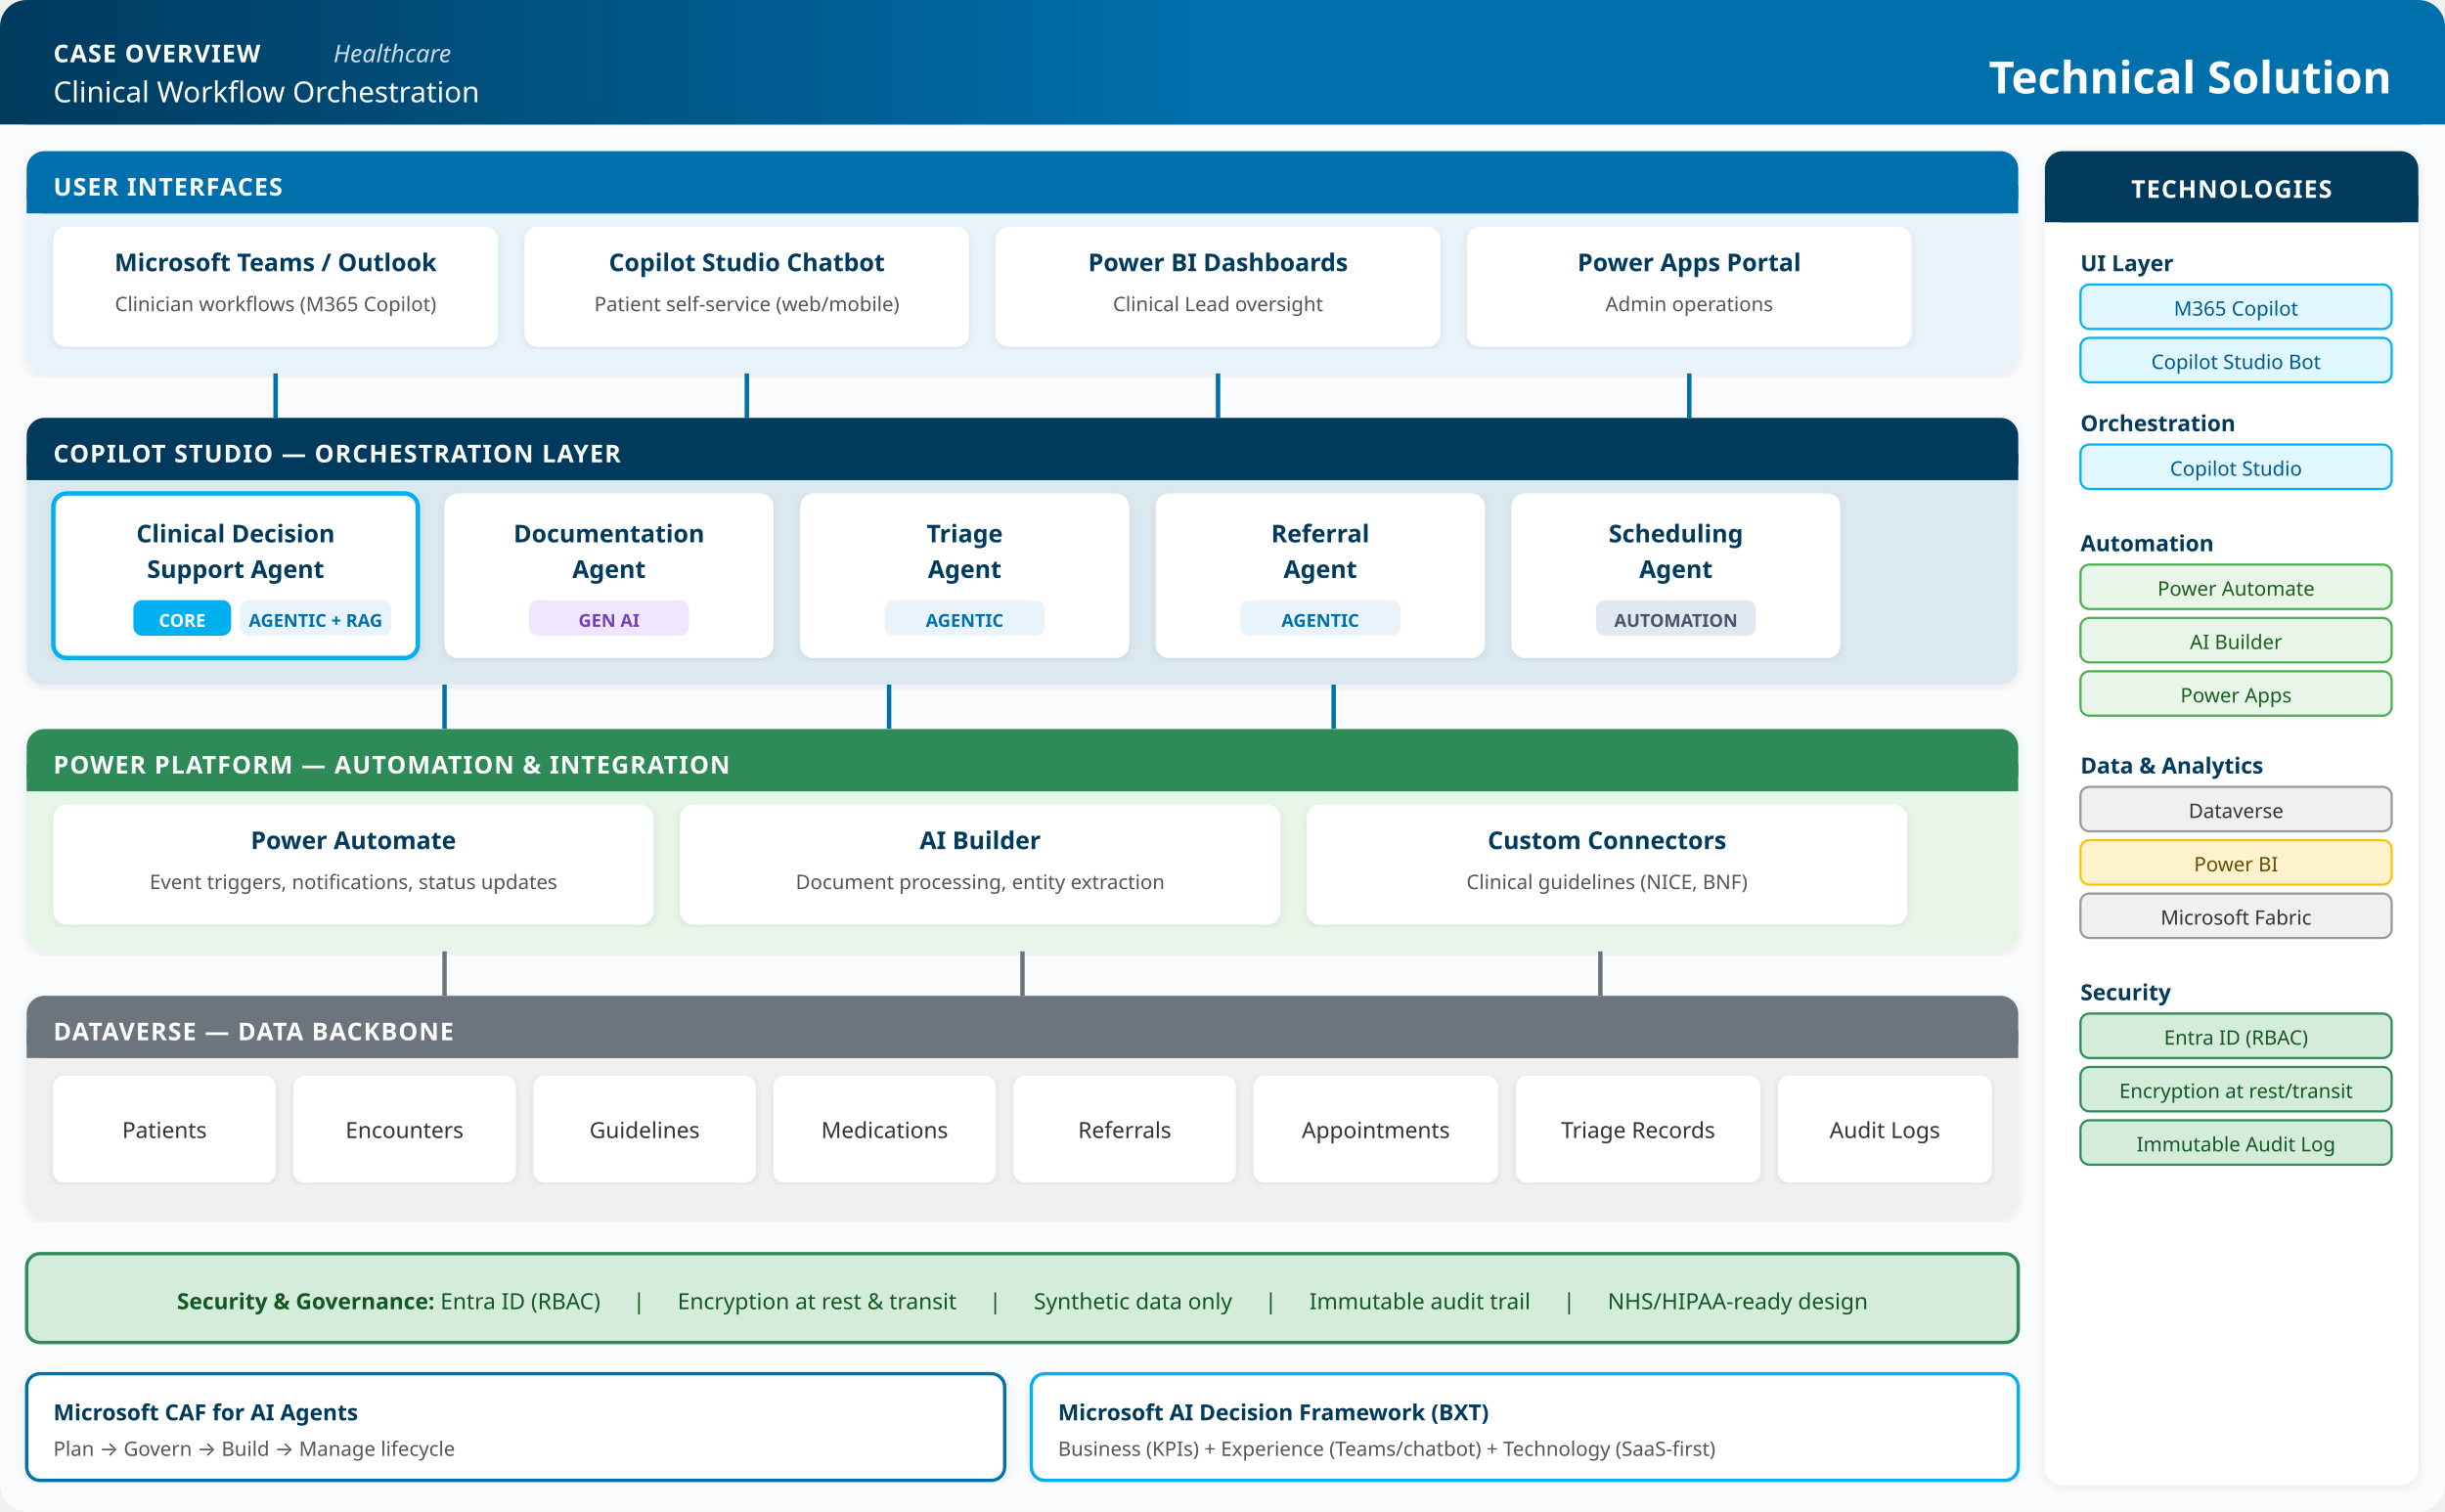
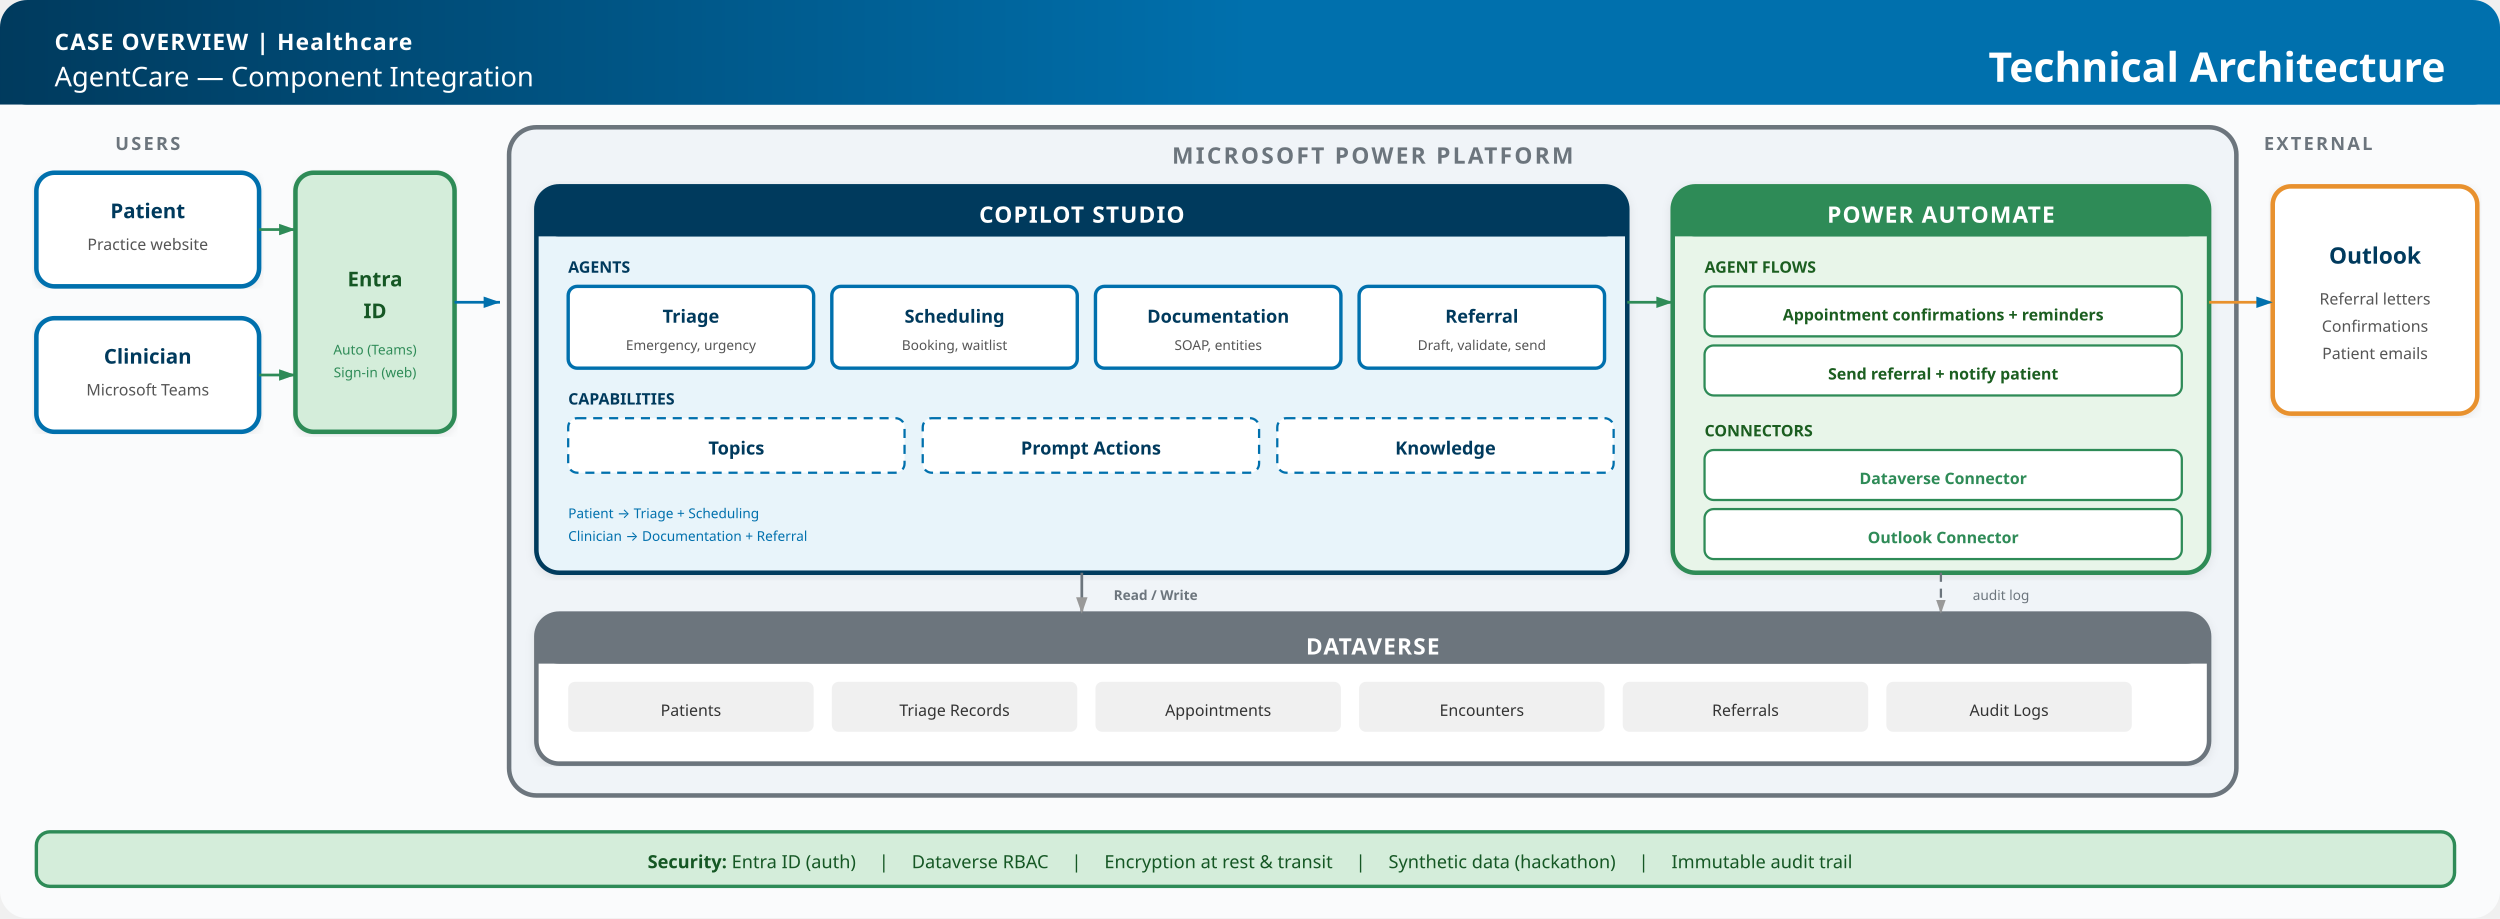
- <svg xmlns="http://www.w3.org/2000/svg" viewBox="0 0 1100 680" font-family="'Segoe UI', -apple-system, sans-serif">
+ <svg xmlns="http://www.w3.org/2000/svg" viewBox="0 0 1100 404" font-family="'Segoe UI', -apple-system, sans-serif">
  <defs>
    <filter id="shadow" x="-2%" y="-2%" width="104%" height="104%">
      <feDropShadow dx="0" dy="1" stdDeviation="2" flood-opacity="0.08" />
    </filter>
+     <marker id="arr" viewBox="0 0 10 7" refX="10" refY="3.5" markerWidth="6" markerHeight="5" orient="auto">
+       <polygon points="0 0, 10 3.5, 0 7" fill="#0070AD" />
+     </marker>
+     <marker id="arrGrey" viewBox="0 0 10 7" refX="10" refY="3.5" markerWidth="6" markerHeight="5" orient="auto">
+       <polygon points="0 0, 10 3.5, 0 7" fill="#999" />
+     </marker>
+     <marker id="arrGreen" viewBox="0 0 10 7" refX="10" refY="3.5" markerWidth="6" markerHeight="5" orient="auto">
+       <polygon points="0 0, 10 3.5, 0 7" fill="#2E8B57" />
+     </marker>
    <linearGradient id="headerGrad" x1="0" y1="0" x2="1" y2="0">
      <stop offset="0%" stop-color="#003A5D" />
      <stop offset="50%" stop-color="#0070AD" />
      <stop offset="100%" stop-color="#0070AD" />
    </linearGradient>
  </defs>
-   <rect width="1100" height="680" rx="12" fill="#FAFBFC" />
-   <rect width="1100" height="56" rx="12" fill="url(#headerGrad)" />
-   <rect y="44" width="1100" height="12" fill="url(#headerGrad)" />
-   <text x="24" y="28" fill="white" font-size="11" font-weight="600" letter-spacing="0.5">CASE OVERVIEW</text>
-   <text x="150" y="28" fill="white" font-size="11" opacity="0.8" font-style="italic">Healthcare</text>
-   <text x="1076" y="42" text-anchor="end" fill="white" font-size="20" font-weight="700">Technical Solution</text>
-   <text x="24" y="46" fill="white" font-size="13" font-weight="400">Clinical Workflow Orchestration</text>
-   <rect x="920" y="68" width="168" height="600" rx="8" fill="white" filter="url(#shadow)" />
-   <rect x="920" y="68" width="168" height="32" rx="8" fill="#003A5D" />
-   <rect x="920" y="88" width="168" height="12" fill="#003A5D" />
-   <text x="1004" y="89" text-anchor="middle" fill="white" font-size="11" font-weight="700" letter-spacing="0.5">TECHNOLOGIES</text>
-   <text x="936" y="122" font-size="10" font-weight="600" fill="#003A5D">UI Layer</text>
-   <rect x="936" y="128" width="140" height="20" rx="4" fill="#e0f7ff" stroke="#00B0F0" stroke-width="1" />
-   <text x="1006" y="142" text-anchor="middle" font-size="9" font-weight="500" fill="#005a8c">M365 Copilot</text>
-   <rect x="936" y="152" width="140" height="20" rx="4" fill="#e0f7ff" stroke="#00B0F0" stroke-width="1" />
-   <text x="1006" y="166" text-anchor="middle" font-size="9" font-weight="500" fill="#005a8c">Copilot Studio Bot</text>
-   <text x="936" y="194" font-size="10" font-weight="600" fill="#003A5D">Orchestration</text>
-   <rect x="936" y="200" width="140" height="20" rx="4" fill="#e0f7ff" stroke="#00B0F0" stroke-width="1" />
-   <text x="1006" y="214" text-anchor="middle" font-size="9" font-weight="500" fill="#005a8c">Copilot Studio</text>
-   <text x="936" y="248" font-size="10" font-weight="600" fill="#003A5D">Automation</text>
-   <rect x="936" y="254" width="140" height="20" rx="4" fill="#e8f5e9" stroke="#4caf50" stroke-width="1" />
-   <text x="1006" y="268" text-anchor="middle" font-size="9" font-weight="500" fill="#1b5e20">Power Automate</text>
-   <rect x="936" y="278" width="140" height="20" rx="4" fill="#e8f5e9" stroke="#4caf50" stroke-width="1" />
-   <text x="1006" y="292" text-anchor="middle" font-size="9" font-weight="500" fill="#1b5e20">AI Builder</text>
-   <rect x="936" y="302" width="140" height="20" rx="4" fill="#e8f5e9" stroke="#4caf50" stroke-width="1" />
-   <text x="1006" y="316" text-anchor="middle" font-size="9" font-weight="500" fill="#1b5e20">Power Apps</text>
-   <text x="936" y="348" font-size="10" font-weight="600" fill="#003A5D">Data &amp; Analytics</text>
-   <rect x="936" y="354" width="140" height="20" rx="4" fill="#f0f0f0" stroke="#999" stroke-width="1" />
-   <text x="1006" y="368" text-anchor="middle" font-size="9" font-weight="500" fill="#333">Dataverse</text>
-   <rect x="936" y="378" width="140" height="20" rx="4" fill="#fef3cd" stroke="#ffc107" stroke-width="1" />
-   <text x="1006" y="392" text-anchor="middle" font-size="9" font-weight="500" fill="#664d03">Power BI</text>
-   <rect x="936" y="402" width="140" height="20" rx="4" fill="#f0f0f0" stroke="#999" stroke-width="1" />
-   <text x="1006" y="416" text-anchor="middle" font-size="9" font-weight="500" fill="#333">Microsoft Fabric</text>
-   <text x="936" y="450" font-size="10" font-weight="600" fill="#003A5D">Security</text>
-   <rect x="936" y="456" width="140" height="20" rx="4" fill="#d4edda" stroke="#2E8B57" stroke-width="1" />
-   <text x="1006" y="470" text-anchor="middle" font-size="9" font-weight="500" fill="#155724">Entra ID (RBAC)</text>
-   <rect x="936" y="480" width="140" height="20" rx="4" fill="#d4edda" stroke="#2E8B57" stroke-width="1" />
-   <text x="1006" y="494" text-anchor="middle" font-size="9" font-weight="500" fill="#155724">Encryption at rest/transit</text>
-   <rect x="936" y="504" width="140" height="20" rx="4" fill="#d4edda" stroke="#2E8B57" stroke-width="1" />
-   <text x="1006" y="518" text-anchor="middle" font-size="9" font-weight="500" fill="#155724">Immutable Audit Log</text>
-   <rect x="12" y="68" width="896" height="100" rx="8" fill="#e8f4fa" filter="url(#shadow)" />
-   <rect x="12" y="68" width="896" height="28" rx="8" fill="#0070AD" />
-   <rect x="12" y="84" width="896" height="12" fill="#0070AD" />
-   <text x="24" y="88" fill="white" font-size="11" font-weight="700" letter-spacing="0.5">USER INTERFACES</text>
-   <rect x="24" y="102" width="200" height="54" rx="6" fill="white" filter="url(#shadow)" />
-   <text x="124" y="122" text-anchor="middle" font-size="11" font-weight="600" fill="#003A5D">Microsoft Teams / Outlook</text>
-   <text x="124" y="140" text-anchor="middle" font-size="9" fill="#555">Clinician workflows (M365 Copilot)</text>
-   <rect x="236" y="102" width="200" height="54" rx="6" fill="white" filter="url(#shadow)" />
-   <text x="336" y="122" text-anchor="middle" font-size="11" font-weight="600" fill="#003A5D">Copilot Studio Chatbot</text>
-   <text x="336" y="140" text-anchor="middle" font-size="9" fill="#555">Patient self-service (web/mobile)</text>
-   <rect x="448" y="102" width="200" height="54" rx="6" fill="white" filter="url(#shadow)" />
-   <text x="548" y="122" text-anchor="middle" font-size="11" font-weight="600" fill="#003A5D">Power BI Dashboards</text>
-   <text x="548" y="140" text-anchor="middle" font-size="9" fill="#555">Clinical Lead oversight</text>
-   <rect x="660" y="102" width="200" height="54" rx="6" fill="white" filter="url(#shadow)" />
-   <text x="760" y="122" text-anchor="middle" font-size="11" font-weight="600" fill="#003A5D">Power Apps Portal</text>
-   <text x="760" y="140" text-anchor="middle" font-size="9" fill="#555">Admin operations</text>
-   <line x1="124" y1="168" x2="124" y2="188" stroke="#0070AD" stroke-width="2" />
-   <line x1="336" y1="168" x2="336" y2="188" stroke="#0070AD" stroke-width="2" />
-   <line x1="548" y1="168" x2="548" y2="188" stroke="#0070AD" stroke-width="2" />
-   <line x1="760" y1="168" x2="760" y2="188" stroke="#0070AD" stroke-width="2" />
-   <rect x="12" y="188" width="896" height="120" rx="8" fill="#dce8f0" filter="url(#shadow)" />
-   <rect x="12" y="188" width="896" height="28" rx="8" fill="#003A5D" />
-   <rect x="12" y="204" width="896" height="12" fill="#003A5D" />
-   <text x="24" y="208" fill="white" font-size="11" font-weight="700" letter-spacing="0.5">COPILOT STUDIO — ORCHESTRATION LAYER</text>
-   <rect x="24" y="222" width="164" height="74" rx="6" fill="white" filter="url(#shadow)" stroke="#00B0F0" stroke-width="2" />
-   <text x="106" y="244" text-anchor="middle" font-size="11" font-weight="700" fill="#003A5D">Clinical Decision</text>
-   <text x="106" y="260" text-anchor="middle" font-size="11" font-weight="700" fill="#003A5D">Support Agent</text>
-   <rect x="60" y="270" width="44" height="16" rx="4" fill="#00B0F0" />
-   <text x="82" y="282" text-anchor="middle" font-size="8" font-weight="700" fill="white">CORE</text>
-   <rect x="108" y="270" width="68" height="16" rx="4" fill="#e8f4fa" />
-   <text x="142" y="282" text-anchor="middle" font-size="8" font-weight="600" fill="#0070AD">AGENTIC + RAG</text>
-   <rect x="200" y="222" width="148" height="74" rx="6" fill="white" filter="url(#shadow)" />
-   <text x="274" y="244" text-anchor="middle" font-size="11" font-weight="600" fill="#003A5D">Documentation</text>
-   <text x="274" y="260" text-anchor="middle" font-size="11" font-weight="600" fill="#003A5D">Agent</text>
-   <rect x="238" y="270" width="72" height="16" rx="4" fill="#f0e6ff" />
-   <text x="274" y="282" text-anchor="middle" font-size="8" font-weight="600" fill="#6f42c1">GEN AI</text>
-   <rect x="360" y="222" width="148" height="74" rx="6" fill="white" filter="url(#shadow)" />
-   <text x="434" y="244" text-anchor="middle" font-size="11" font-weight="600" fill="#003A5D">Triage</text>
-   <text x="434" y="260" text-anchor="middle" font-size="11" font-weight="600" fill="#003A5D">Agent</text>
-   <rect x="398" y="270" width="72" height="16" rx="4" fill="#e8f4fa" />
-   <text x="434" y="282" text-anchor="middle" font-size="8" font-weight="600" fill="#0070AD">AGENTIC</text>
-   <rect x="520" y="222" width="148" height="74" rx="6" fill="white" filter="url(#shadow)" />
-   <text x="594" y="244" text-anchor="middle" font-size="11" font-weight="600" fill="#003A5D">Referral</text>
-   <text x="594" y="260" text-anchor="middle" font-size="11" font-weight="600" fill="#003A5D">Agent</text>
-   <rect x="558" y="270" width="72" height="16" rx="4" fill="#e8f4fa" />
-   <text x="594" y="282" text-anchor="middle" font-size="8" font-weight="600" fill="#0070AD">AGENTIC</text>
-   <rect x="680" y="222" width="148" height="74" rx="6" fill="white" filter="url(#shadow)" />
-   <text x="754" y="244" text-anchor="middle" font-size="11" font-weight="600" fill="#003A5D">Scheduling</text>
-   <text x="754" y="260" text-anchor="middle" font-size="11" font-weight="600" fill="#003A5D">Agent</text>
-   <rect x="718" y="270" width="72" height="16" rx="4" fill="#e2e8f0" />
-   <text x="754" y="282" text-anchor="middle" font-size="8" font-weight="600" fill="#475569">AUTOMATION</text>
-   <line x1="200" y1="308" x2="200" y2="328" stroke="#0070AD" stroke-width="2" />
-   <line x1="400" y1="308" x2="400" y2="328" stroke="#0070AD" stroke-width="2" />
-   <line x1="600" y1="308" x2="600" y2="328" stroke="#0070AD" stroke-width="2" />
-   <rect x="12" y="328" width="896" height="100" rx="8" fill="#e8f5e9" filter="url(#shadow)" />
-   <rect x="12" y="328" width="896" height="28" rx="8" fill="#2E8B57" />
-   <rect x="12" y="344" width="896" height="12" fill="#2E8B57" />
-   <text x="24" y="348" fill="white" font-size="11" font-weight="700" letter-spacing="0.5">POWER PLATFORM — AUTOMATION &amp; INTEGRATION</text>
-   <rect x="24" y="362" width="270" height="54" rx="6" fill="white" filter="url(#shadow)" />
-   <text x="159" y="382" text-anchor="middle" font-size="11" font-weight="600" fill="#003A5D">Power Automate</text>
-   <text x="159" y="400" text-anchor="middle" font-size="9" fill="#555">Event triggers, notifications, status updates</text>
-   <rect x="306" y="362" width="270" height="54" rx="6" fill="white" filter="url(#shadow)" />
-   <text x="441" y="382" text-anchor="middle" font-size="11" font-weight="600" fill="#003A5D">AI Builder</text>
-   <text x="441" y="400" text-anchor="middle" font-size="9" fill="#555">Document processing, entity extraction</text>
-   <rect x="588" y="362" width="270" height="54" rx="6" fill="white" filter="url(#shadow)" />
-   <text x="723" y="382" text-anchor="middle" font-size="11" font-weight="600" fill="#003A5D">Custom Connectors</text>
-   <text x="723" y="400" text-anchor="middle" font-size="9" fill="#555">Clinical guidelines (NICE, BNF)</text>
-   <line x1="200" y1="428" x2="200" y2="448" stroke="#6C757D" stroke-width="2" />
-   <line x1="460" y1="428" x2="460" y2="448" stroke="#6C757D" stroke-width="2" />
-   <line x1="720" y1="428" x2="720" y2="448" stroke="#6C757D" stroke-width="2" />
-   <rect x="12" y="448" width="896" height="100" rx="8" fill="#f0f0f0" filter="url(#shadow)" />
-   <rect x="12" y="448" width="896" height="28" rx="8" fill="#6C757D" />
-   <rect x="12" y="464" width="896" height="12" fill="#6C757D" />
-   <text x="24" y="468" fill="white" font-size="11" font-weight="700" letter-spacing="0.5">DATAVERSE — DATA BACKBONE</text>
-   <rect x="24" y="484" width="100" height="48" rx="5" fill="white" filter="url(#shadow)" />
-   <text x="74" y="512" text-anchor="middle" font-size="10" font-weight="500" fill="#333">Patients</text>
-   <rect x="132" y="484" width="100" height="48" rx="5" fill="white" filter="url(#shadow)" />
-   <text x="182" y="512" text-anchor="middle" font-size="10" font-weight="500" fill="#333">Encounters</text>
-   <rect x="240" y="484" width="100" height="48" rx="5" fill="white" filter="url(#shadow)" />
-   <text x="290" y="512" text-anchor="middle" font-size="10" font-weight="500" fill="#333">Guidelines</text>
-   <rect x="348" y="484" width="100" height="48" rx="5" fill="white" filter="url(#shadow)" />
-   <text x="398" y="512" text-anchor="middle" font-size="10" font-weight="500" fill="#333">Medications</text>
-   <rect x="456" y="484" width="100" height="48" rx="5" fill="white" filter="url(#shadow)" />
-   <text x="506" y="512" text-anchor="middle" font-size="10" font-weight="500" fill="#333">Referrals</text>
-   <rect x="564" y="484" width="110" height="48" rx="5" fill="white" filter="url(#shadow)" />
-   <text x="619" y="512" text-anchor="middle" font-size="10" font-weight="500" fill="#333">Appointments</text>
-   <rect x="682" y="484" width="110" height="48" rx="5" fill="white" filter="url(#shadow)" />
-   <text x="737" y="512" text-anchor="middle" font-size="10" font-weight="500" fill="#333">Triage Records</text>
-   <rect x="800" y="484" width="96" height="48" rx="5" fill="white" filter="url(#shadow)" />
-   <text x="848" y="512" text-anchor="middle" font-size="10" font-weight="500" fill="#333">Audit Logs</text>
-   <rect x="12" y="564" width="896" height="40" rx="6" fill="#d4edda" stroke="#2E8B57" stroke-width="1.5" />
-   <text x="460" y="589" text-anchor="middle" font-size="10" fill="#155724">
-     <tspan font-weight="700">Security &amp; Governance: </tspan>
-     <tspan>Entra ID (RBAC)</tspan>
-     <tspan dx="12">|</tspan>
-     <tspan dx="12">Encryption at rest &amp; transit</tspan>
-     <tspan dx="12">|</tspan>
-     <tspan dx="12">Synthetic data only</tspan>
-     <tspan dx="12">|</tspan>
-     <tspan dx="12">Immutable audit trail</tspan>
-     <tspan dx="12">|</tspan>
-     <tspan dx="12">NHS/HIPAA-ready design</tspan>
+   <rect width="1100" height="404" rx="12" fill="#FAFBFC" />
+   <rect width="1100" height="46" rx="12" fill="url(#headerGrad)" />
+   <rect y="34" width="1100" height="12" fill="url(#headerGrad)" />
+   <text x="24" y="22" fill="white" font-size="10" font-weight="600" letter-spacing="0.5">CASE OVERVIEW | Healthcare</text>
+   <text x="1076" y="36" text-anchor="end" fill="white" font-size="18" font-weight="700">Technical Architecture</text>
+   <text x="24" y="38" fill="white" font-size="12" font-weight="400">AgentCare — Component Integration</text>
+   <text x="65" y="66" text-anchor="middle" font-size="8" font-weight="700" fill="#6C757D" letter-spacing="1">USERS</text>
+   <rect x="16" y="76" width="98" height="50" rx="8" fill="white" stroke="#0070AD" stroke-width="2" filter="url(#shadow)" />
+   <text x="65" y="96" text-anchor="middle" font-size="9" font-weight="700" fill="#003A5D">Patient</text>
+   <text x="65" y="110" text-anchor="middle" font-size="7" fill="#555">Practice website</text>
+   <rect x="16" y="140" width="98" height="50" rx="8" fill="white" stroke="#0070AD" stroke-width="2" filter="url(#shadow)" />
+   <text x="65" y="160" text-anchor="middle" font-size="9" font-weight="700" fill="#003A5D">Clinician</text>
+   <text x="65" y="174" text-anchor="middle" font-size="7" fill="#555">Microsoft Teams</text>
+   <rect x="130" y="76" width="70" height="114" rx="8" fill="#d4edda" stroke="#2E8B57" stroke-width="2" filter="url(#shadow)" />
+   <text x="165" y="126" text-anchor="middle" font-size="9" font-weight="700" fill="#155724">Entra</text>
+   <text x="165" y="140" text-anchor="middle" font-size="9" font-weight="700" fill="#155724">ID</text>
+   <text x="165" y="156" text-anchor="middle" font-size="6" fill="#2E8B57">Auto (Teams)</text>
+   <text x="165" y="166" text-anchor="middle" font-size="6" fill="#2E8B57">Sign-in (web)</text>
+   <line x1="114" y1="101" x2="130" y2="101" stroke="#2E8B57" stroke-width="1.2" marker-end="url(#arrGreen)" />
+   <line x1="114" y1="165" x2="130" y2="165" stroke="#2E8B57" stroke-width="1.2" marker-end="url(#arrGreen)" />
+   <line x1="200" y1="133" x2="220" y2="133" stroke="#0070AD" stroke-width="1.2" marker-end="url(#arr)" />
+   <rect x="224" y="56" width="760" height="294" rx="12" fill="#f0f4f8" stroke="#6C757D" stroke-width="2" />
+   <text x="604" y="72" text-anchor="middle" font-size="10" font-weight="700" fill="#6C757D" letter-spacing="1">MICROSOFT POWER PLATFORM</text>
+   <rect x="236" y="82" width="480" height="170" rx="10" fill="#E8F4FA" stroke="#003A5D" stroke-width="2" filter="url(#shadow)" />
+   <rect x="236" y="82" width="480" height="22" rx="10" fill="#003A5D" />
+   <rect x="236" y="92" width="480" height="12" fill="#003A5D" />
+   <text x="476" y="98" text-anchor="middle" fill="white" font-size="10" font-weight="700" letter-spacing="0.5">COPILOT STUDIO</text>
+   <text x="250" y="120" font-size="7" font-weight="700" fill="#003A5D">AGENTS</text>
+   <rect x="250" y="126" width="108" height="36" rx="4" fill="white" stroke="#0070AD" stroke-width="1.5" />
+   <text x="304" y="142" text-anchor="middle" font-size="8" font-weight="700" fill="#003A5D">Triage</text>
+   <text x="304" y="154" text-anchor="middle" font-size="6" fill="#555">Emergency, urgency</text>
+   <rect x="366" y="126" width="108" height="36" rx="4" fill="white" stroke="#0070AD" stroke-width="1.5" />
+   <text x="420" y="142" text-anchor="middle" font-size="8" font-weight="700" fill="#003A5D">Scheduling</text>
+   <text x="420" y="154" text-anchor="middle" font-size="6" fill="#555">Booking, waitlist</text>
+   <rect x="482" y="126" width="108" height="36" rx="4" fill="white" stroke="#0070AD" stroke-width="1.5" />
+   <text x="536" y="142" text-anchor="middle" font-size="8" font-weight="700" fill="#003A5D">Documentation</text>
+   <text x="536" y="154" text-anchor="middle" font-size="6" fill="#555">SOAP, entities</text>
+   <rect x="598" y="126" width="108" height="36" rx="4" fill="white" stroke="#0070AD" stroke-width="1.5" />
+   <text x="652" y="142" text-anchor="middle" font-size="8" font-weight="700" fill="#003A5D">Referral</text>
+   <text x="652" y="154" text-anchor="middle" font-size="6" fill="#555">Draft, validate, send</text>
+   <text x="250" y="178" font-size="7" font-weight="700" fill="#003A5D">CAPABILITIES</text>
+   <rect x="250" y="184" width="148" height="24" rx="4" fill="white" stroke="#0070AD" stroke-width="1" stroke-dasharray="4,3" />
+   <text x="324" y="200" text-anchor="middle" font-size="8" font-weight="600" fill="#003A5D">Topics</text>
+   <rect x="406" y="184" width="148" height="24" rx="4" fill="white" stroke="#0070AD" stroke-width="1" stroke-dasharray="4,3" />
+   <text x="480" y="200" text-anchor="middle" font-size="8" font-weight="600" fill="#003A5D">Prompt Actions</text>
+   <rect x="562" y="184" width="148" height="24" rx="4" fill="white" stroke="#0070AD" stroke-width="1" stroke-dasharray="4,3" />
+   <text x="636" y="200" text-anchor="middle" font-size="8" font-weight="600" fill="#003A5D">Knowledge</text>
+   <text x="250" y="228" font-size="6" fill="#0070AD">Patient → Triage + Scheduling</text>
+   <text x="250" y="238" font-size="6" fill="#0070AD">Clinician → Documentation + Referral</text>
+   <rect x="736" y="82" width="236" height="170" rx="10" fill="#e8f5e9" stroke="#2E8B57" stroke-width="2" filter="url(#shadow)" />
+   <rect x="736" y="82" width="236" height="22" rx="10" fill="#2E8B57" />
+   <rect x="736" y="92" width="236" height="12" fill="#2E8B57" />
+   <text x="854" y="98" text-anchor="middle" fill="white" font-size="10" font-weight="700" letter-spacing="0.5">POWER AUTOMATE</text>
+   <text x="750" y="120" font-size="7" font-weight="700" fill="#1b5e20">AGENT FLOWS</text>
+   <rect x="750" y="126" width="210" height="22" rx="4" fill="white" stroke="#2E8B57" stroke-width="1" />
+   <text x="855" y="141" text-anchor="middle" font-size="7" font-weight="600" fill="#1b5e20">Appointment confirmations + reminders</text>
+   <rect x="750" y="152" width="210" height="22" rx="4" fill="white" stroke="#2E8B57" stroke-width="1" />
+   <text x="855" y="167" text-anchor="middle" font-size="7" font-weight="600" fill="#1b5e20">Send referral + notify patient</text>
+   <text x="750" y="192" font-size="7" font-weight="700" fill="#1b5e20">CONNECTORS</text>
+   <rect x="750" y="198" width="210" height="22" rx="4" fill="white" stroke="#2E8B57" stroke-width="1" />
+   <text x="855" y="213" text-anchor="middle" font-size="7" font-weight="600" fill="#2E8B57">Dataverse Connector</text>
+   <rect x="750" y="224" width="210" height="22" rx="4" fill="white" stroke="#2E8B57" stroke-width="1" />
+   <text x="855" y="239" text-anchor="middle" font-size="7" font-weight="600" fill="#2E8B57">Outlook Connector</text>
+   <line x1="716" y1="133" x2="736" y2="133" stroke="#2E8B57" stroke-width="1.2" marker-end="url(#arrGreen)" />
+   <rect x="236" y="270" width="736" height="66" rx="10" fill="white" stroke="#6C757D" stroke-width="2" filter="url(#shadow)" />
+   <rect x="236" y="270" width="736" height="22" rx="10" fill="#6C757D" />
+   <rect x="236" y="280" width="736" height="12" fill="#6C757D" />
+   <text x="604" y="288" text-anchor="middle" fill="white" font-size="10" font-weight="700" letter-spacing="0.5">DATAVERSE</text>
+   <rect x="250" y="300" width="108" height="22" rx="3" fill="#f0f0f0" />
+   <text x="304" y="315" text-anchor="middle" font-size="7" font-weight="500" fill="#333">Patients</text>
+   <rect x="366" y="300" width="108" height="22" rx="3" fill="#f0f0f0" />
+   <text x="420" y="315" text-anchor="middle" font-size="7" font-weight="500" fill="#333">Triage Records</text>
+   <rect x="482" y="300" width="108" height="22" rx="3" fill="#f0f0f0" />
+   <text x="536" y="315" text-anchor="middle" font-size="7" font-weight="500" fill="#333">Appointments</text>
+   <rect x="598" y="300" width="108" height="22" rx="3" fill="#f0f0f0" />
+   <text x="652" y="315" text-anchor="middle" font-size="7" font-weight="500" fill="#333">Encounters</text>
+   <rect x="714" y="300" width="108" height="22" rx="3" fill="#f0f0f0" />
+   <text x="768" y="315" text-anchor="middle" font-size="7" font-weight="500" fill="#333">Referrals</text>
+   <rect x="830" y="300" width="108" height="22" rx="3" fill="#f0f0f0" />
+   <text x="884" y="315" text-anchor="middle" font-size="7" font-weight="500" fill="#333">Audit Logs</text>
+   <line x1="476" y1="252" x2="476" y2="270" stroke="#6C757D" stroke-width="1.2" marker-end="url(#arrGrey)" />
+   <text x="490" y="264" font-size="6" fill="#6C757D" font-weight="600">Read / Write</text>
+   <line x1="854" y1="252" x2="854" y2="270" stroke="#6C757D" stroke-width="1" stroke-dasharray="4,3" marker-end="url(#arrGrey)" />
+   <text x="868" y="264" font-size="6" fill="#6C757D">audit log</text>
+   <text x="1020" y="66" text-anchor="middle" font-size="8" font-weight="700" fill="#6C757D" letter-spacing="1">EXTERNAL</text>
+   <rect x="1000" y="82" width="90" height="100" rx="8" fill="white" stroke="#E8912D" stroke-width="2" filter="url(#shadow)" />
+   <text x="1045" y="116" text-anchor="middle" font-size="10" font-weight="700" fill="#003A5D">Outlook</text>
+   <text x="1045" y="134" text-anchor="middle" font-size="7" fill="#555">Referral letters</text>
+   <text x="1045" y="146" text-anchor="middle" font-size="7" fill="#555">Confirmations</text>
+   <text x="1045" y="158" text-anchor="middle" font-size="7" fill="#555">Patient emails</text>
+   <line x1="972" y1="133" x2="1000" y2="133" stroke="#E8912D" stroke-width="1.2" marker-end="url(#arr)" />
+   <rect x="16" y="366" width="1064" height="24" rx="6" fill="#d4edda" stroke="#2E8B57" stroke-width="1.5" />
+   <text x="550" y="382" text-anchor="middle" font-size="8" fill="#155724">
+     <tspan font-weight="700">Security: </tspan>
+     <tspan>Entra ID (auth)</tspan>
+     <tspan dx="8">|</tspan>
+     <tspan dx="8">Dataverse RBAC</tspan>
+     <tspan dx="8">|</tspan>
+     <tspan dx="8">Encryption at rest &amp; transit</tspan>
+     <tspan dx="8">|</tspan>
+     <tspan dx="8">Synthetic data (hackathon)</tspan>
+     <tspan dx="8">|</tspan>
+     <tspan dx="8">Immutable audit trail</tspan>
  </text>
-   <rect x="12" y="618" width="440" height="48" rx="6" fill="white" stroke="#0070AD" stroke-width="1.5" filter="url(#shadow)" />
-   <text x="24" y="639" font-size="10" font-weight="700" fill="#003A5D">Microsoft CAF for AI Agents</text>
-   <text x="24" y="655" font-size="9" fill="#555">Plan → Govern → Build → Manage lifecycle</text>
-   <rect x="464" y="618" width="444" height="48" rx="6" fill="white" stroke="#00B0F0" stroke-width="1.5" filter="url(#shadow)" />
-   <text x="476" y="639" font-size="10" font-weight="700" fill="#003A5D">Microsoft AI Decision Framework (BXT)</text>
-   <text x="476" y="655" font-size="9" fill="#555">Business (KPIs) + Experience (Teams/chatbot) + Technology (SaaS-first)</text>
</svg>
